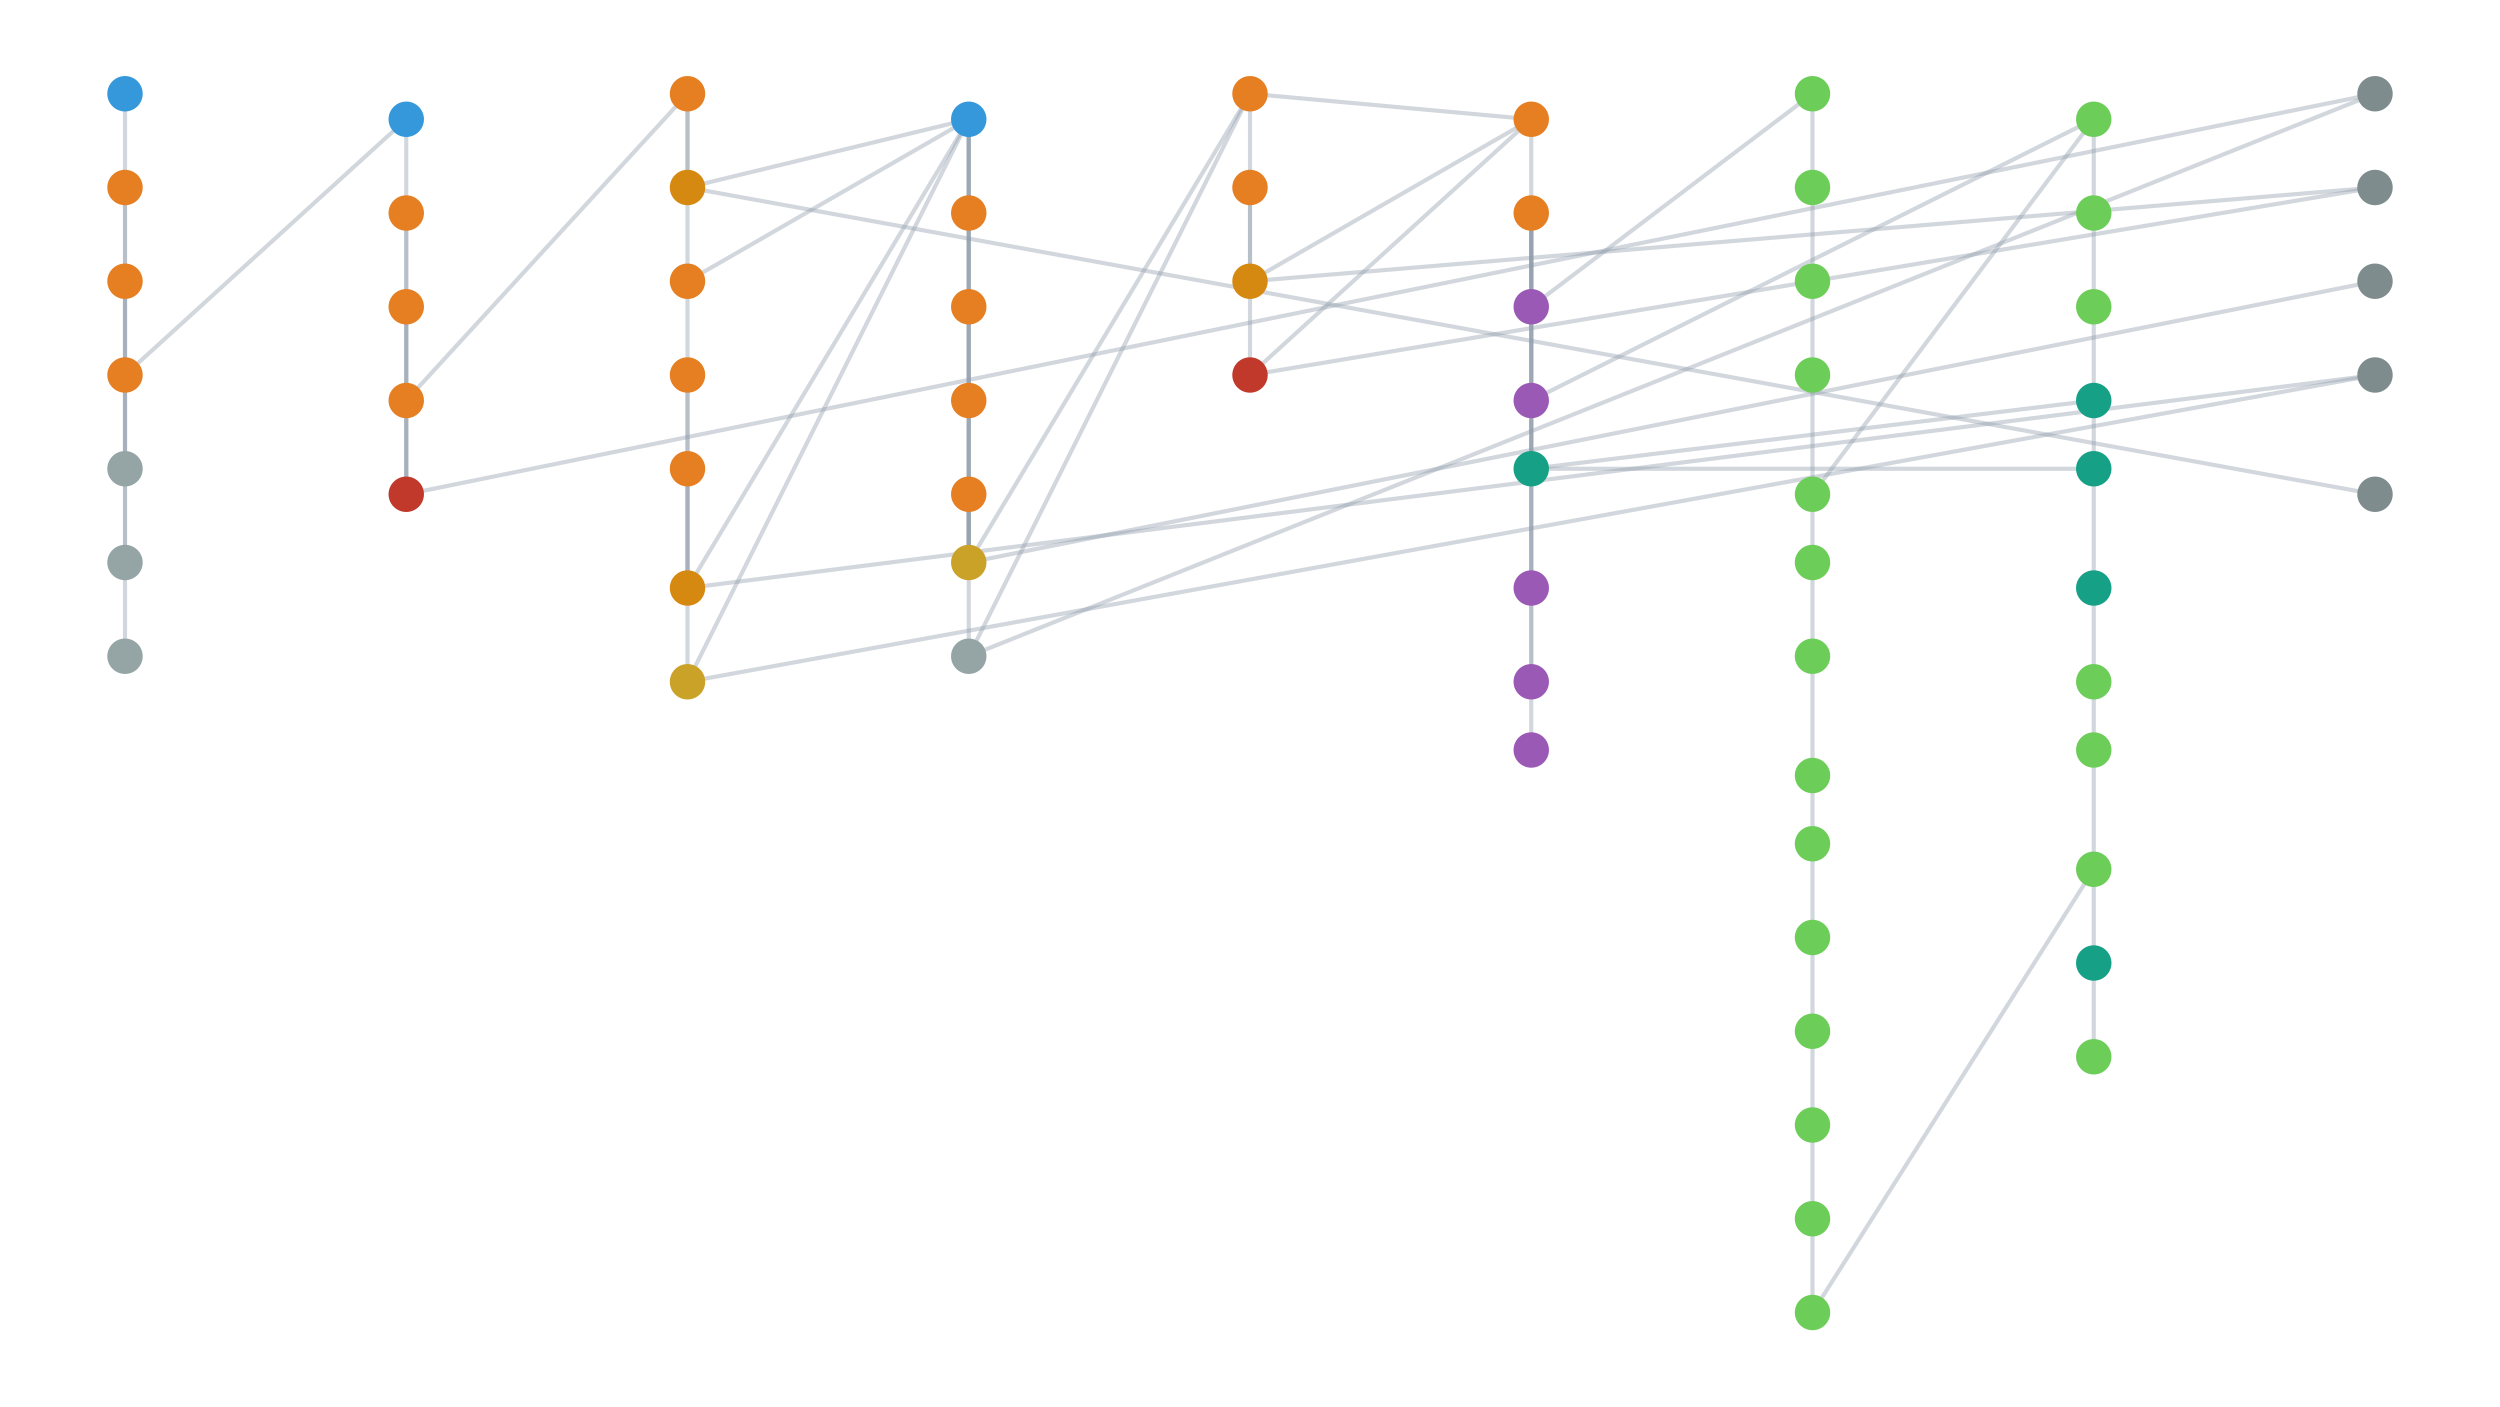
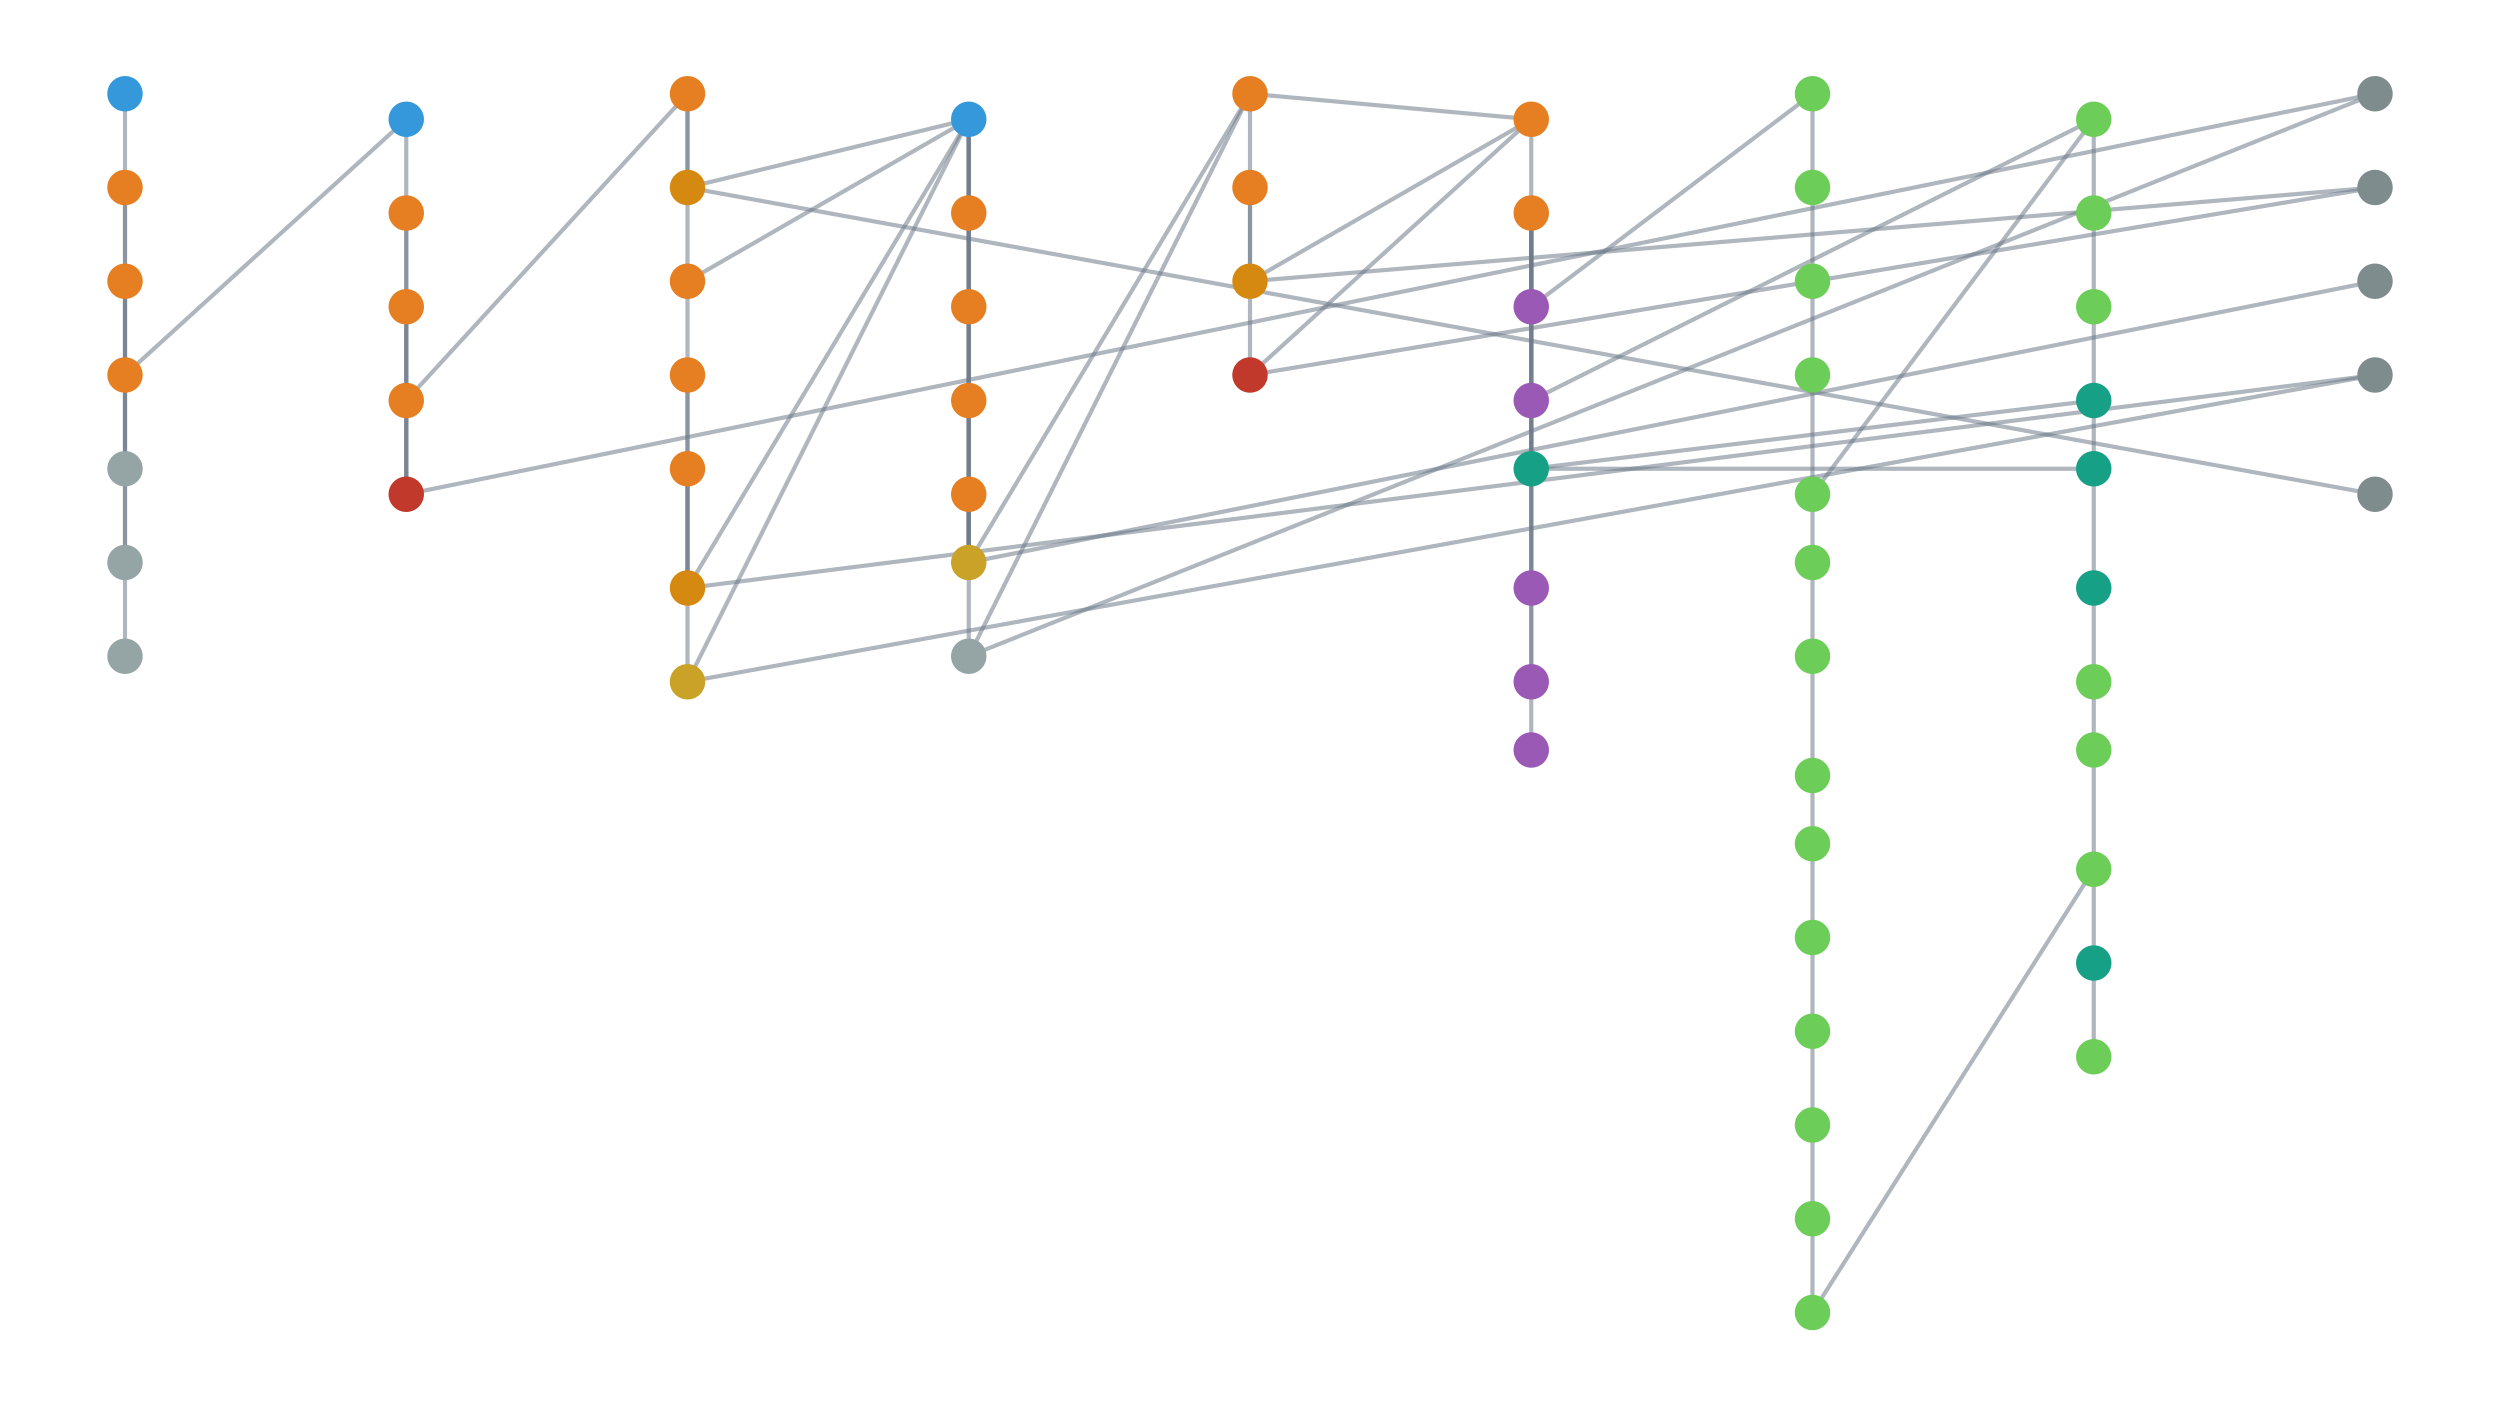
<svg xmlns="http://www.w3.org/2000/svg" viewBox="0 0 480 270" role="img" aria-hidden="true">
-   <g stroke="#8E9BAA" stroke-opacity="0.4" stroke-width="0.8">
+   <g stroke="#6E7A89" stroke-opacity="0.55" stroke-width="0.8">
    <line x1="24.0" y1="18.0" x2="24.0" y2="36.0" />
    <line x1="24.0" y1="36.0" x2="24.0" y2="90.0" />
    <line x1="24.0" y1="36.0" x2="24.0" y2="54.0" />
    <line x1="24.0" y1="54.0" x2="24.0" y2="108.0" />
    <line x1="24.0" y1="54.0" x2="24.0" y2="72.0" />
    <line x1="24.0" y1="72.0" x2="24.0" y2="126.0" />
    <line x1="24.0" y1="72.0" x2="78.0" y2="22.9" />
    <line x1="78.0" y1="22.9" x2="78.0" y2="40.9" />
    <line x1="78.0" y1="40.9" x2="78.0" y2="94.9" />
    <line x1="78.0" y1="40.9" x2="78.0" y2="58.9" />
    <line x1="78.0" y1="58.9" x2="78.0" y2="94.9" />
    <line x1="78.0" y1="58.9" x2="78.0" y2="76.9" />
    <line x1="78.0" y1="76.9" x2="78.0" y2="94.9" />
    <line x1="78.0" y1="76.9" x2="132.0" y2="18.0" />
    <line x1="132.0" y1="18.0" x2="132.0" y2="36.0" />
    <line x1="132.0" y1="18.0" x2="132.0" y2="54.0" />
    <line x1="132.0" y1="54.0" x2="132.0" y2="72.0" />
    <line x1="132.0" y1="72.0" x2="132.0" y2="112.9" />
    <line x1="132.0" y1="72.0" x2="132.0" y2="90.0" />
    <line x1="132.0" y1="90.0" x2="132.0" y2="112.9" />
    <line x1="132.0" y1="90.0" x2="132.0" y2="130.9" />
    <line x1="132.0" y1="54.0" x2="186.0" y2="22.9" />
    <line x1="132.0" y1="36.0" x2="186.0" y2="22.9" />
    <line x1="132.0" y1="112.9" x2="186.0" y2="22.9" />
    <line x1="132.0" y1="130.9" x2="186.0" y2="22.9" />
    <line x1="186.0" y1="22.9" x2="186.0" y2="40.9" />
    <line x1="186.0" y1="40.9" x2="186.0" y2="108.0" />
    <line x1="186.0" y1="22.9" x2="186.0" y2="58.9" />
    <line x1="186.0" y1="58.9" x2="186.0" y2="108.0" />
    <line x1="186.0" y1="22.9" x2="186.0" y2="76.9" />
    <line x1="186.0" y1="76.9" x2="186.0" y2="108.0" />
    <line x1="186.0" y1="22.9" x2="186.0" y2="94.9" />
    <line x1="186.0" y1="94.9" x2="186.0" y2="108.0" />
    <line x1="186.0" y1="94.9" x2="186.0" y2="126.0" />
    <line x1="186.0" y1="108.0" x2="240.0" y2="18.0" />
    <line x1="186.0" y1="126.0" x2="240.0" y2="18.0" />
    <line x1="240.0" y1="18.0" x2="240.0" y2="36.0" />
    <line x1="240.0" y1="36.0" x2="240.0" y2="54.0" />
    <line x1="240.0" y1="36.0" x2="240.0" y2="72.0" />
    <line x1="240.0" y1="54.0" x2="294.0" y2="22.9" />
    <line x1="240.0" y1="72.0" x2="294.0" y2="22.9" />
    <line x1="240.0" y1="18.0" x2="294.0" y2="22.9" />
    <line x1="294.0" y1="22.9" x2="294.0" y2="40.9" />
    <line x1="294.0" y1="40.9" x2="294.0" y2="58.9" />
    <line x1="294.0" y1="40.9" x2="294.0" y2="76.9" />
    <line x1="294.0" y1="40.9" x2="294.0" y2="112.9" />
    <line x1="294.0" y1="40.9" x2="294.0" y2="130.9" />
    <line x1="294.0" y1="40.9" x2="294.0" y2="144.0" />
    <line x1="294.0" y1="76.9" x2="294.0" y2="90.0" />
    <line x1="294.0" y1="58.9" x2="348.0" y2="18.0" />
    <line x1="348.0" y1="18.0" x2="348.0" y2="36.0" />
    <line x1="348.0" y1="36.0" x2="348.0" y2="54.0" />
    <line x1="348.0" y1="54.0" x2="348.0" y2="72.0" />
    <line x1="348.0" y1="72.0" x2="348.0" y2="94.9" />
    <line x1="348.0" y1="94.9" x2="348.0" y2="108.0" />
    <line x1="348.0" y1="108.0" x2="348.0" y2="126.0" />
    <line x1="348.0" y1="126.0" x2="348.0" y2="148.9" />
    <line x1="348.0" y1="148.9" x2="348.0" y2="162.0" />
    <line x1="348.0" y1="162.0" x2="348.0" y2="180.0" />
    <line x1="348.0" y1="180.0" x2="348.0" y2="198.0" />
    <line x1="348.0" y1="198.0" x2="348.0" y2="216.0" />
    <line x1="348.0" y1="216.0" x2="348.0" y2="234.0" />
    <line x1="348.0" y1="234.0" x2="348.0" y2="252.0" />
    <line x1="294.0" y1="76.9" x2="402.0" y2="22.9" />
    <line x1="294.0" y1="90.0" x2="402.0" y2="76.9" />
    <line x1="294.0" y1="90.0" x2="402.0" y2="90.0" />
    <line x1="402.0" y1="22.9" x2="402.0" y2="40.9" />
    <line x1="402.0" y1="40.9" x2="402.0" y2="58.9" />
    <line x1="402.0" y1="58.9" x2="402.0" y2="76.9" />
    <line x1="402.0" y1="76.9" x2="402.0" y2="90.0" />
    <line x1="402.0" y1="90.0" x2="402.0" y2="112.9" />
    <line x1="402.0" y1="112.9" x2="402.0" y2="130.9" />
    <line x1="402.0" y1="130.9" x2="402.0" y2="144.0" />
    <line x1="402.0" y1="144.0" x2="402.0" y2="166.9" />
    <line x1="402.0" y1="166.9" x2="402.0" y2="184.9" />
    <line x1="402.0" y1="184.9" x2="402.0" y2="202.9" />
    <line x1="348.0" y1="94.9" x2="402.0" y2="22.9" />
    <line x1="348.0" y1="252.0" x2="402.0" y2="166.9" />
    <line x1="78.0" y1="94.9" x2="456.0" y2="18.0" />
    <line x1="186.0" y1="126.0" x2="456.0" y2="18.0" />
    <line x1="240.0" y1="54.0" x2="456.0" y2="36.0" />
    <line x1="240.0" y1="72.0" x2="456.0" y2="36.0" />
    <line x1="186.0" y1="108.0" x2="456.0" y2="54.0" />
    <line x1="132.0" y1="112.9" x2="456.0" y2="72.0" />
    <line x1="132.0" y1="130.9" x2="456.0" y2="72.0" />
    <line x1="132.0" y1="36.0" x2="456.0" y2="94.9" />
  </g>
  <g>
    <circle cx="24.0" cy="18.0" r="3.4" fill="#3498DB" />
    <circle cx="24.0" cy="36.0" r="3.4" fill="#E67E22" />
    <circle cx="24.0" cy="54.0" r="3.4" fill="#E67E22" />
    <circle cx="24.0" cy="72.0" r="3.4" fill="#E67E22" />
    <circle cx="24.0" cy="90.0" r="3.4" fill="#95A5A6" />
    <circle cx="24.0" cy="108.0" r="3.4" fill="#95A5A6" />
    <circle cx="24.0" cy="126.0" r="3.4" fill="#95A5A6" />
    <circle cx="78.0" cy="22.9" r="3.4" fill="#3498DB" />
    <circle cx="78.0" cy="40.9" r="3.4" fill="#E67E22" />
    <circle cx="78.0" cy="58.9" r="3.4" fill="#E67E22" />
    <circle cx="78.0" cy="76.9" r="3.4" fill="#E67E22" />
    <circle cx="78.0" cy="94.9" r="3.4" fill="#C0392B" />
    <circle cx="132.0" cy="18.0" r="3.4" fill="#E67E22" />
    <circle cx="132.0" cy="36.0" r="3.4" fill="#D68910" />
    <circle cx="132.0" cy="54.0" r="3.4" fill="#E67E22" />
    <circle cx="132.0" cy="72.0" r="3.4" fill="#E67E22" />
    <circle cx="132.0" cy="90.0" r="3.4" fill="#E67E22" />
    <circle cx="132.0" cy="112.9" r="3.4" fill="#D68910" />
    <circle cx="132.0" cy="130.9" r="3.4" fill="#C9A227" />
    <circle cx="186.0" cy="22.9" r="3.4" fill="#3498DB" />
    <circle cx="186.0" cy="40.9" r="3.4" fill="#E67E22" />
    <circle cx="186.0" cy="58.9" r="3.4" fill="#E67E22" />
    <circle cx="186.0" cy="76.9" r="3.4" fill="#E67E22" />
    <circle cx="186.0" cy="94.9" r="3.4" fill="#E67E22" />
    <circle cx="186.0" cy="108.0" r="3.4" fill="#C9A227" />
    <circle cx="186.0" cy="126.0" r="3.4" fill="#95A5A6" />
    <circle cx="240.0" cy="18.0" r="3.4" fill="#E67E22" />
    <circle cx="240.0" cy="36.0" r="3.4" fill="#E67E22" />
    <circle cx="240.0" cy="54.0" r="3.4" fill="#D68910" />
    <circle cx="240.0" cy="72.0" r="3.4" fill="#C0392B" />
    <circle cx="294.0" cy="22.9" r="3.4" fill="#E67E22" />
    <circle cx="294.0" cy="40.9" r="3.4" fill="#E67E22" />
    <circle cx="294.0" cy="58.9" r="3.4" fill="#9B59B6" />
    <circle cx="294.0" cy="76.9" r="3.4" fill="#9B59B6" />
    <circle cx="294.0" cy="90.0" r="3.4" fill="#16A085" />
    <circle cx="294.0" cy="112.9" r="3.4" fill="#9B59B6" />
    <circle cx="294.0" cy="130.9" r="3.4" fill="#9B59B6" />
    <circle cx="294.0" cy="144.0" r="3.4" fill="#9B59B6" />
    <circle cx="348.0" cy="18.0" r="3.4" fill="#6DCD59" />
    <circle cx="348.0" cy="36.0" r="3.4" fill="#6DCD59" />
    <circle cx="348.0" cy="54.0" r="3.4" fill="#6DCD59" />
    <circle cx="348.0" cy="72.0" r="3.4" fill="#6DCD59" />
    <circle cx="348.0" cy="94.9" r="3.4" fill="#6DCD59" />
    <circle cx="348.0" cy="108.0" r="3.4" fill="#6DCD59" />
    <circle cx="348.0" cy="126.0" r="3.4" fill="#6DCD59" />
    <circle cx="348.0" cy="148.9" r="3.4" fill="#6DCD59" />
    <circle cx="348.0" cy="162.0" r="3.4" fill="#6DCD59" />
    <circle cx="348.0" cy="180.0" r="3.4" fill="#6DCD59" />
    <circle cx="348.0" cy="198.0" r="3.4" fill="#6DCD59" />
    <circle cx="348.0" cy="216.0" r="3.4" fill="#6DCD59" />
    <circle cx="348.0" cy="234.0" r="3.4" fill="#6DCD59" />
    <circle cx="348.0" cy="252.0" r="3.4" fill="#6DCD59" />
    <circle cx="402.0" cy="22.9" r="3.4" fill="#6DCD59" />
    <circle cx="402.0" cy="40.9" r="3.4" fill="#6DCD59" />
    <circle cx="402.0" cy="58.9" r="3.4" fill="#6DCD59" />
    <circle cx="402.0" cy="76.9" r="3.4" fill="#16A085" />
    <circle cx="402.0" cy="90.0" r="3.4" fill="#16A085" />
    <circle cx="402.0" cy="112.9" r="3.4" fill="#16A085" />
    <circle cx="402.0" cy="130.9" r="3.4" fill="#6DCD59" />
    <circle cx="402.0" cy="144.0" r="3.4" fill="#6DCD59" />
    <circle cx="402.0" cy="166.9" r="3.4" fill="#6DCD59" />
    <circle cx="402.0" cy="184.9" r="3.4" fill="#16A085" />
    <circle cx="402.0" cy="202.9" r="3.4" fill="#6DCD59" />
    <circle cx="456.0" cy="18.0" r="3.4" fill="#7F8C8D" />
    <circle cx="456.0" cy="36.0" r="3.4" fill="#7F8C8D" />
    <circle cx="456.0" cy="54.0" r="3.4" fill="#7F8C8D" />
    <circle cx="456.0" cy="72.0" r="3.4" fill="#7F8C8D" />
    <circle cx="456.0" cy="94.9" r="3.4" fill="#7F8C8D" />
  </g>
</svg>
